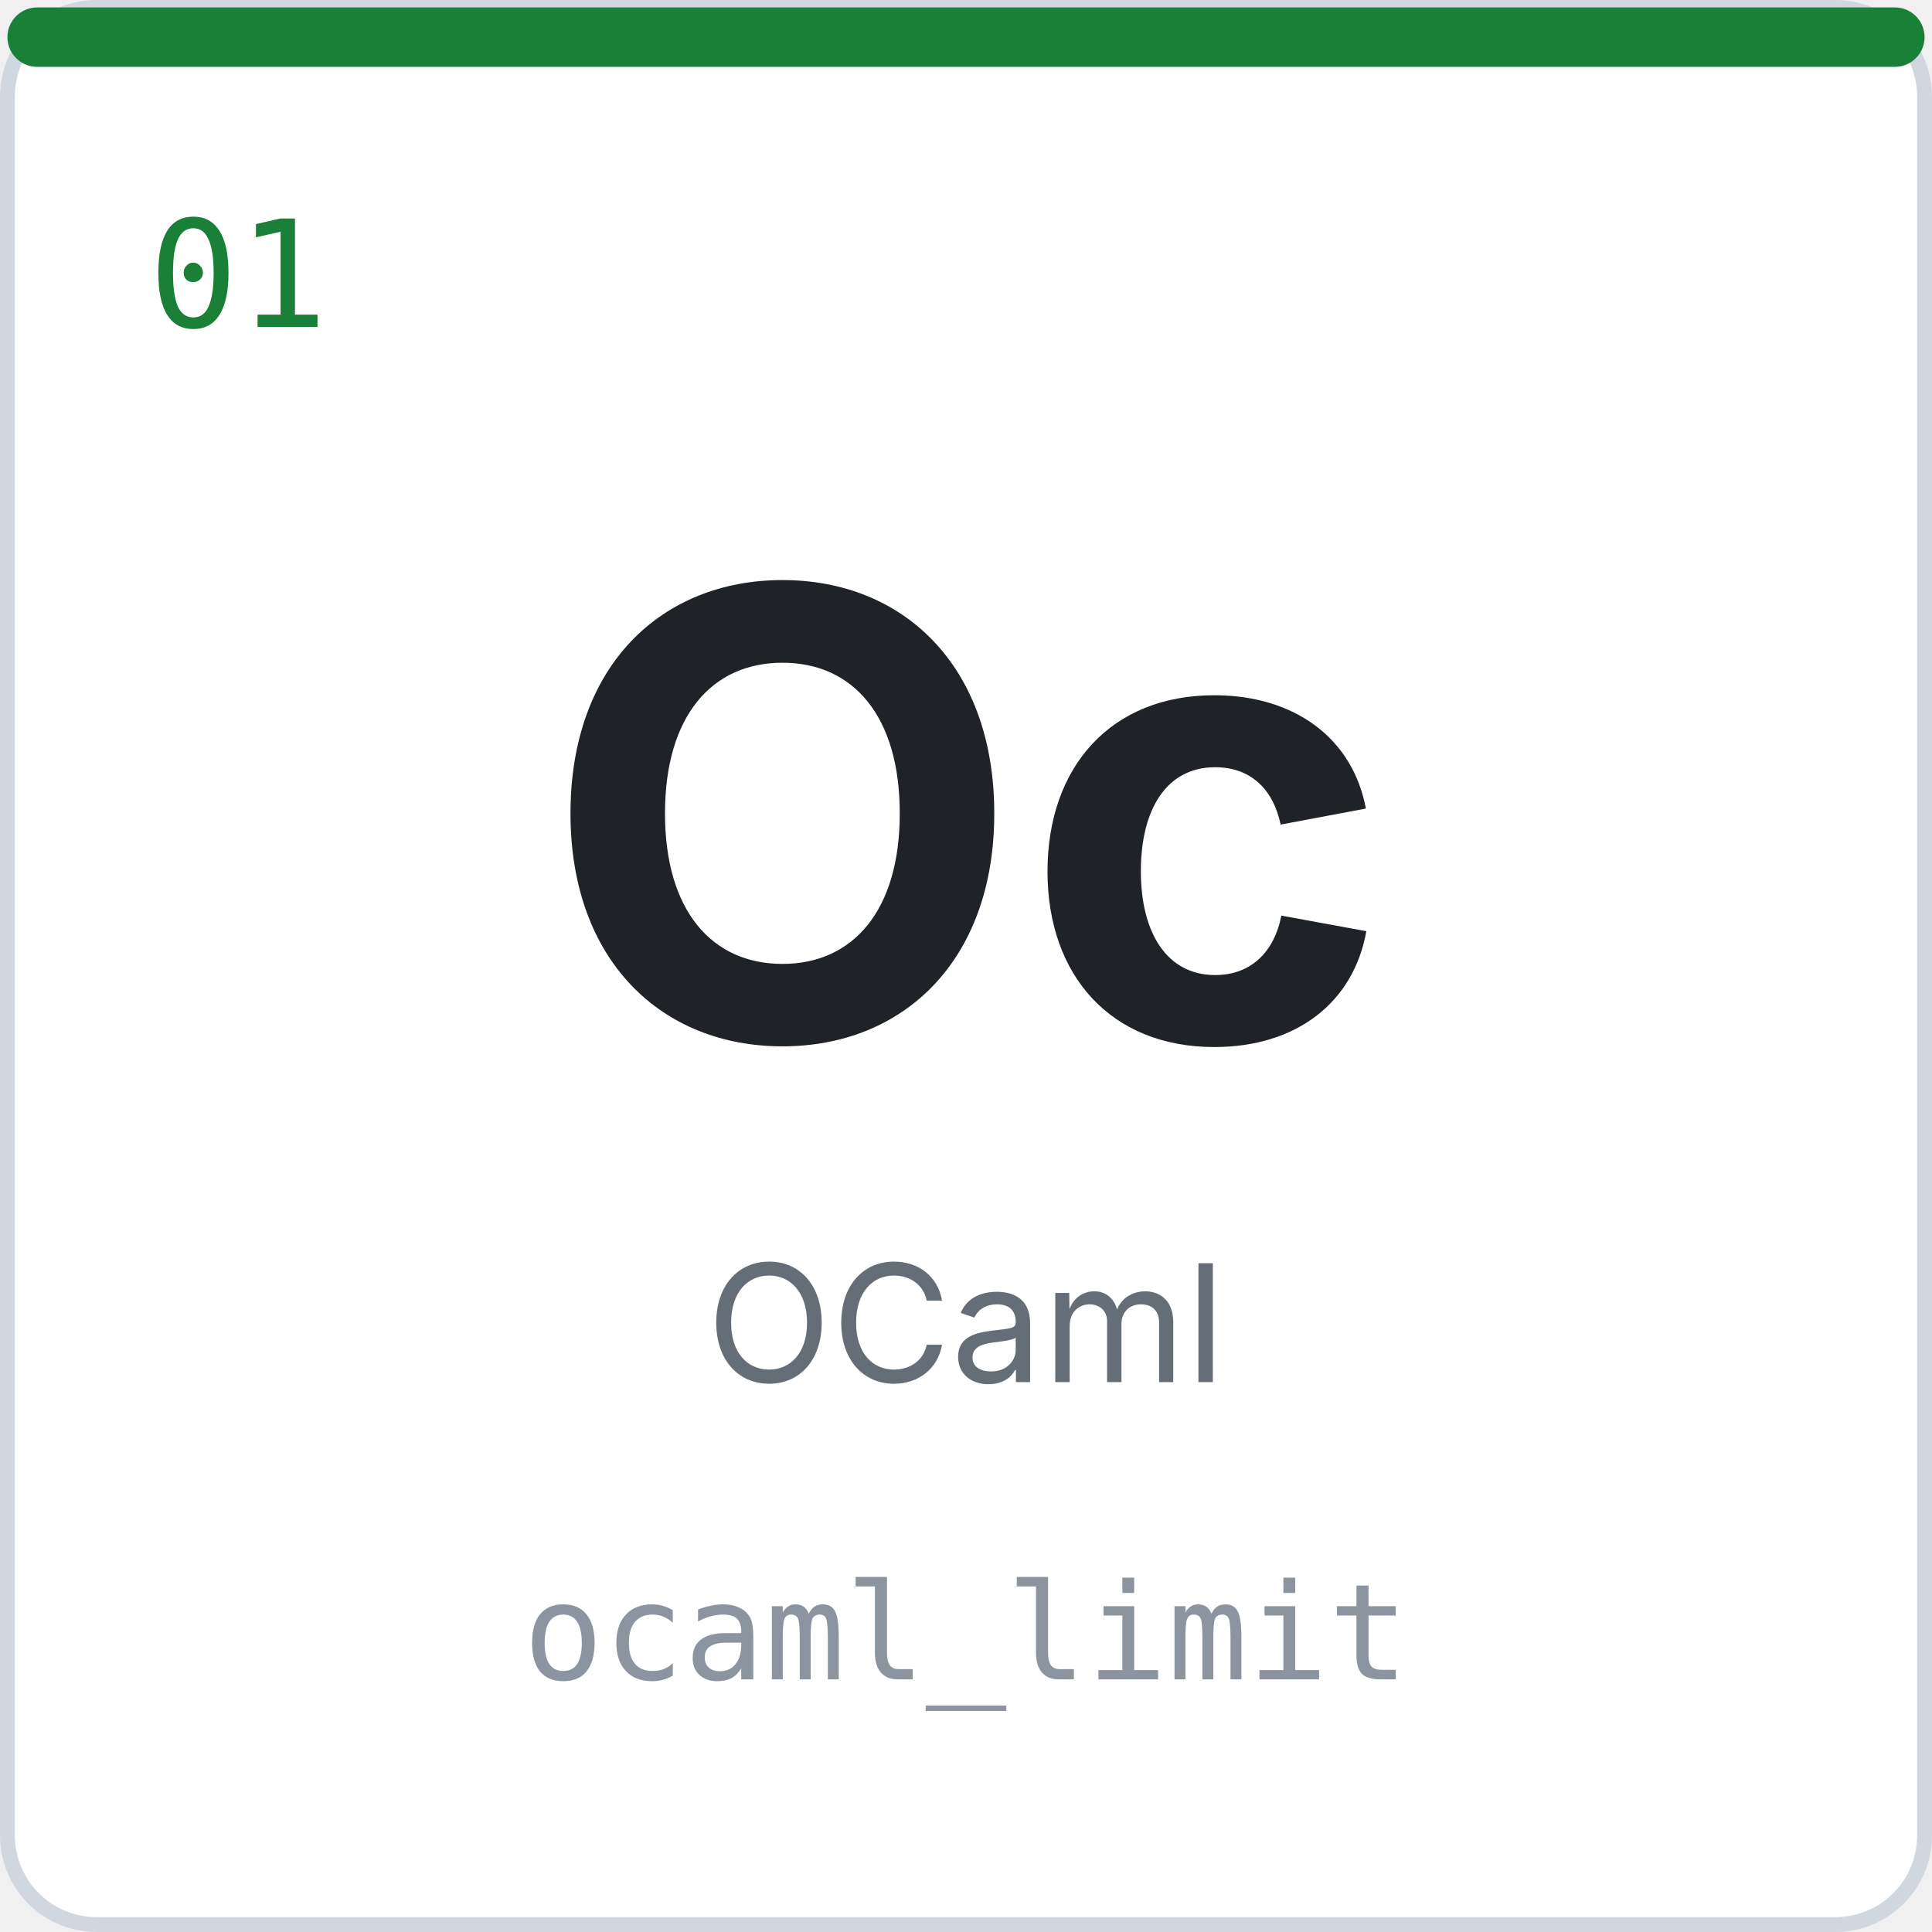
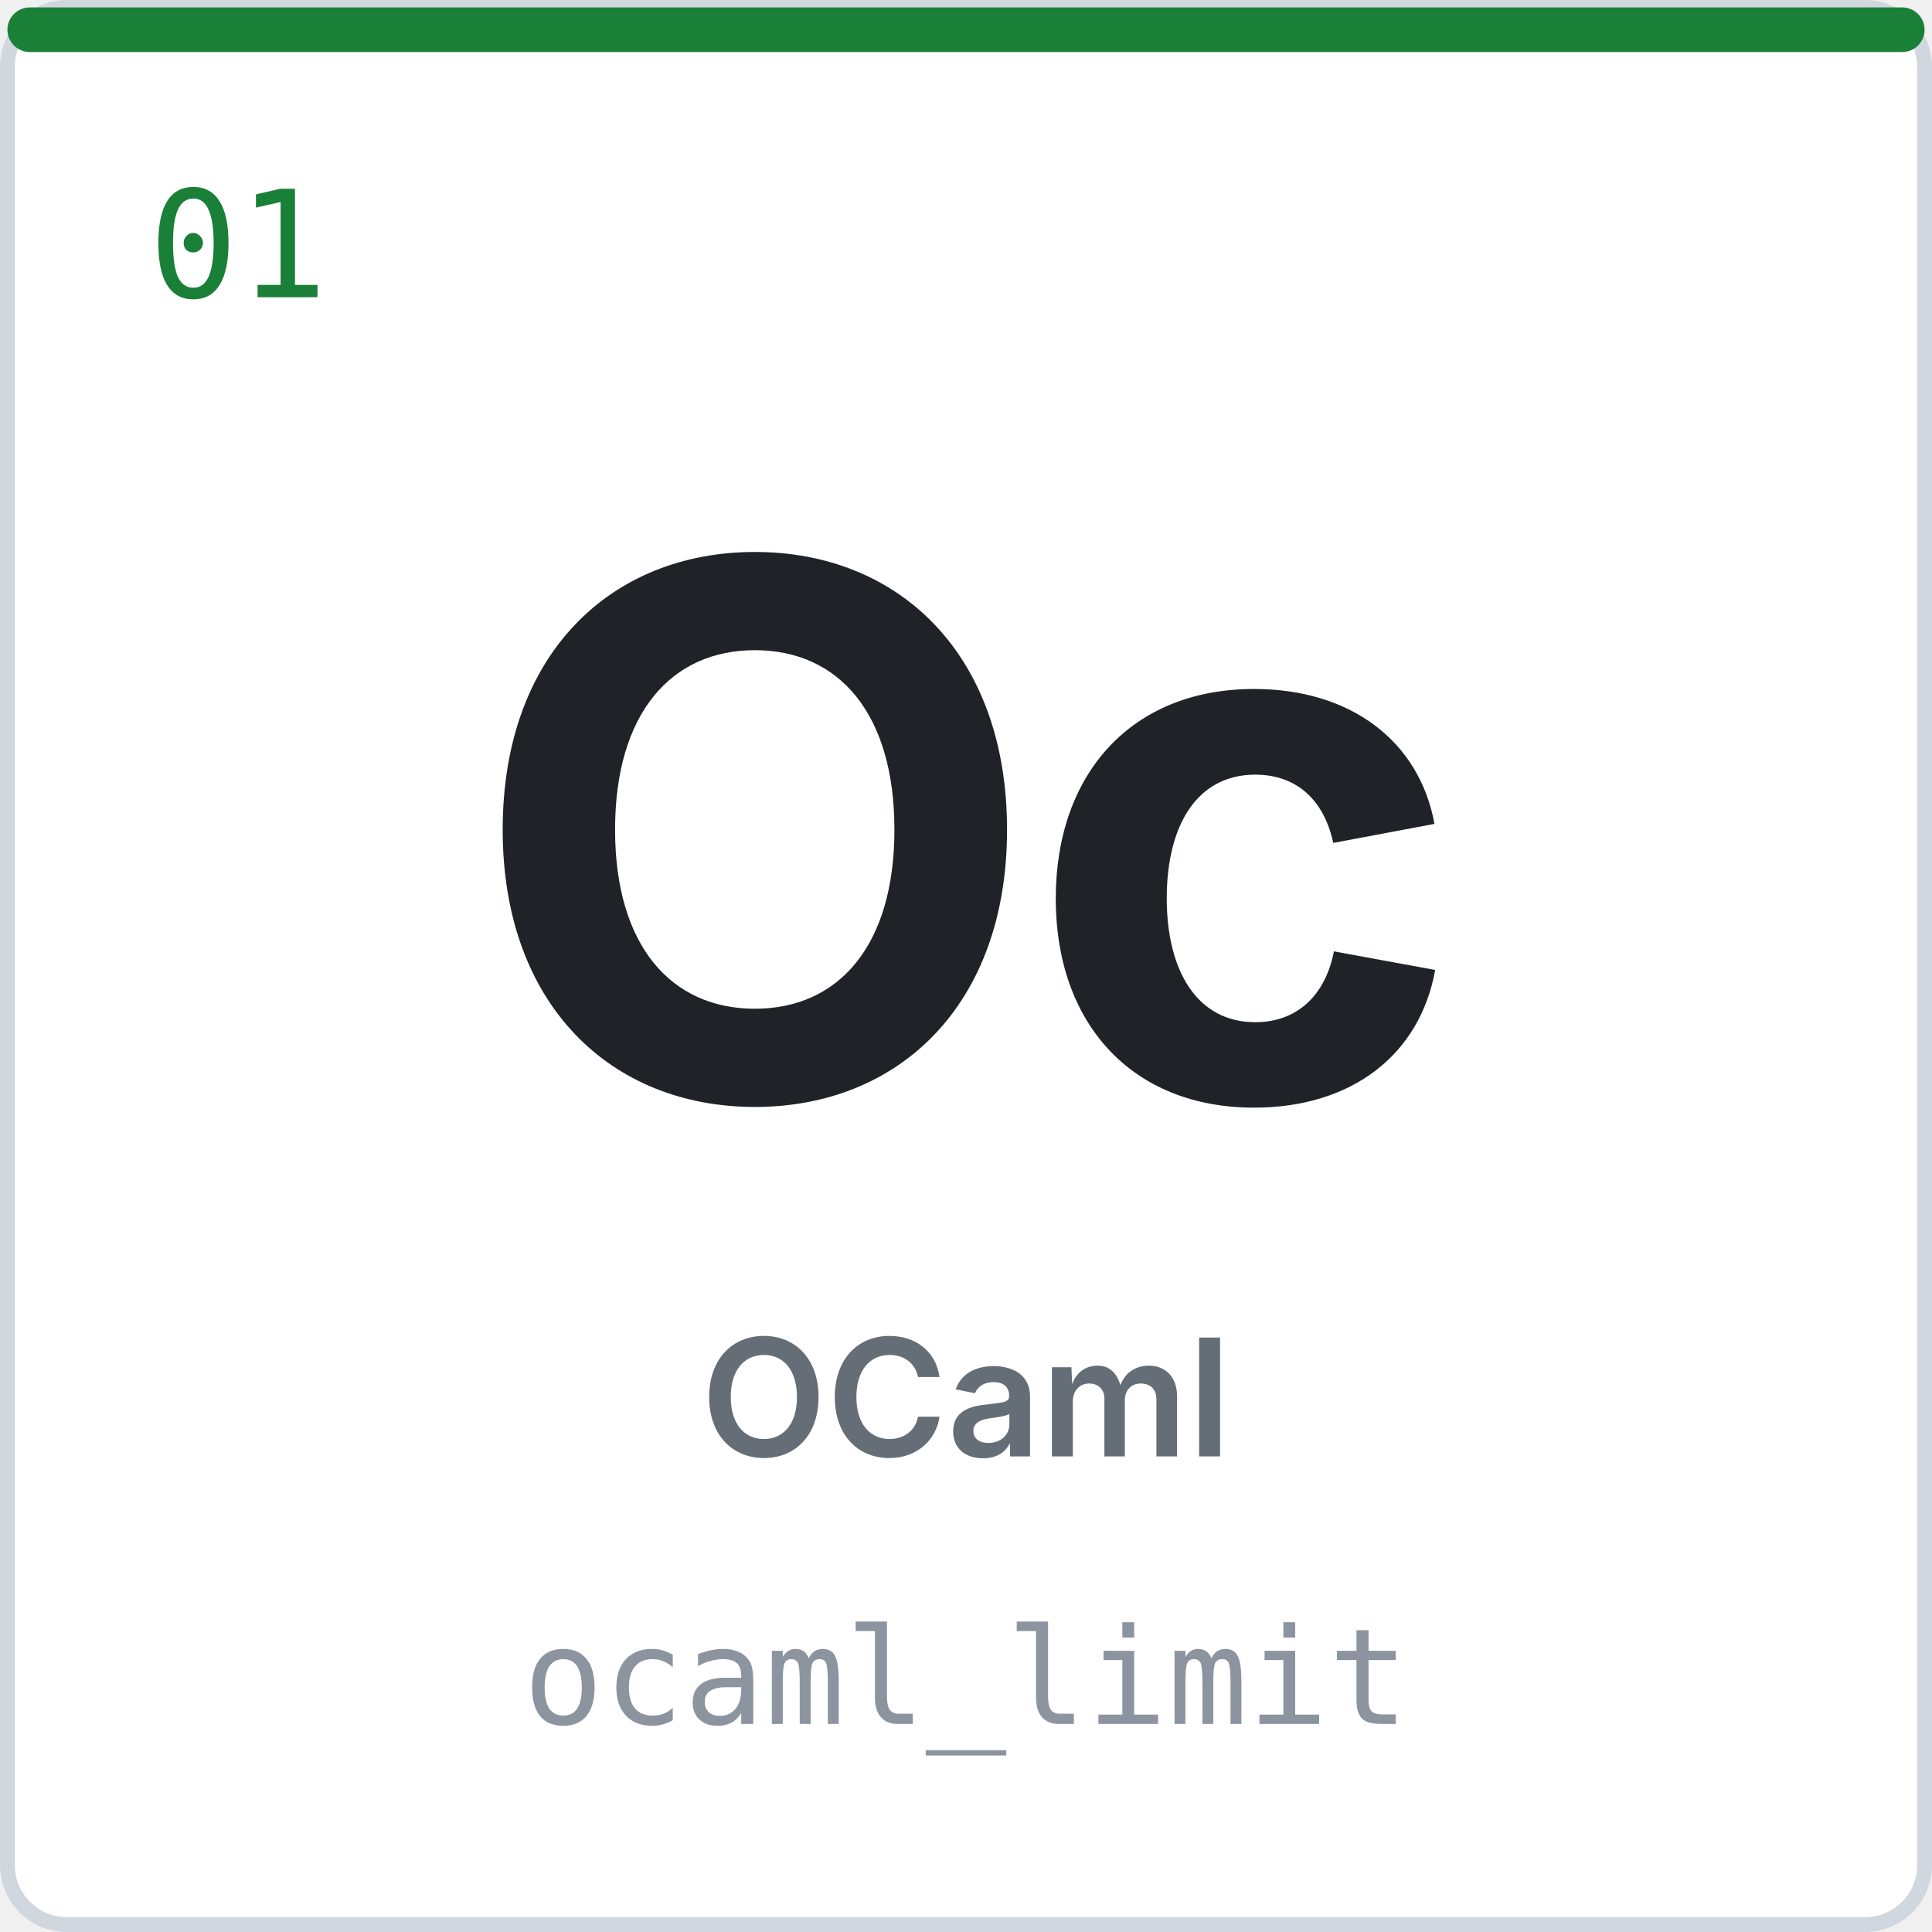
<svg xmlns="http://www.w3.org/2000/svg" width="130" height="130" viewBox="0 0 130 130" role="img" aria-label="01 Oc OCaml ocaml_limit">
  <g opacity="1">
    <set attributeName="opacity" to="0" begin="0s" />
    <animate attributeName="opacity" from="0" to="1" begin="0.00s" dur="0.55s" fill="freeze" />
-     <rect x="0.5" y="0.5" width="129" height="129" rx="6" fill="#ffffff" stroke="#d0d7de" stroke-width="1" />
-     <rect x="0.5" y="0.5" width="129" height="4" rx="2" fill="#1a7f37">
+     <rect x="0.5" y="0.5" width="129" height="129" rx="4" fill="#ffffff" stroke="#d0d7de" stroke-width="1" />
+     <rect x="0.5" y="0.5" width="129" height="3" rx="1.5" fill="#1a7f37">
      <animate attributeName="opacity" values="1;0.45;1" dur="4s" begin="-0.21s" repeatCount="indefinite" />
    </rect>
-     <text x="10" y="22" font-family="ui-monospace, SFMono-Regular, Menlo, monospace" font-size="10" fill="#1a7f37">01</text>
-     <text x="65" y="70" font-family="-apple-system, BlinkMacSystemFont, Inter, system-ui, sans-serif" font-size="42" font-weight="700" fill="#1f2328" text-anchor="middle">Oc</text>
-     <text x="65" y="93" font-family="-apple-system, BlinkMacSystemFont, Inter, system-ui, sans-serif" font-size="11" fill="#656d76" text-anchor="middle">OCaml</text>
-     <text x="65" y="113" font-family="ui-monospace, SFMono-Regular, Menlo, monospace" font-size="9" fill="#8c959f" text-anchor="middle">ocaml_limit</text>
+     <text x="10" y="20" font-family="ui-monospace, SFMono-Regular, Menlo, monospace" font-size="10" font-weight="500" fill="#1a7f37">01</text>
+     <text x="65" y="74" font-family="-apple-system, BlinkMacSystemFont, Inter, system-ui, sans-serif" font-size="50" font-weight="700" fill="#1f2328" text-anchor="middle" letter-spacing="-1">Oc</text>
+     <text x="65" y="98" font-family="-apple-system, BlinkMacSystemFont, Inter, system-ui, sans-serif" font-size="11" font-weight="600" fill="#656d76" text-anchor="middle">OCaml</text>
+     <text x="65" y="116" font-family="ui-monospace, SFMono-Regular, Menlo, monospace" font-size="9" fill="#8c959f" text-anchor="middle">ocaml_limit</text>
  </g>
</svg>
